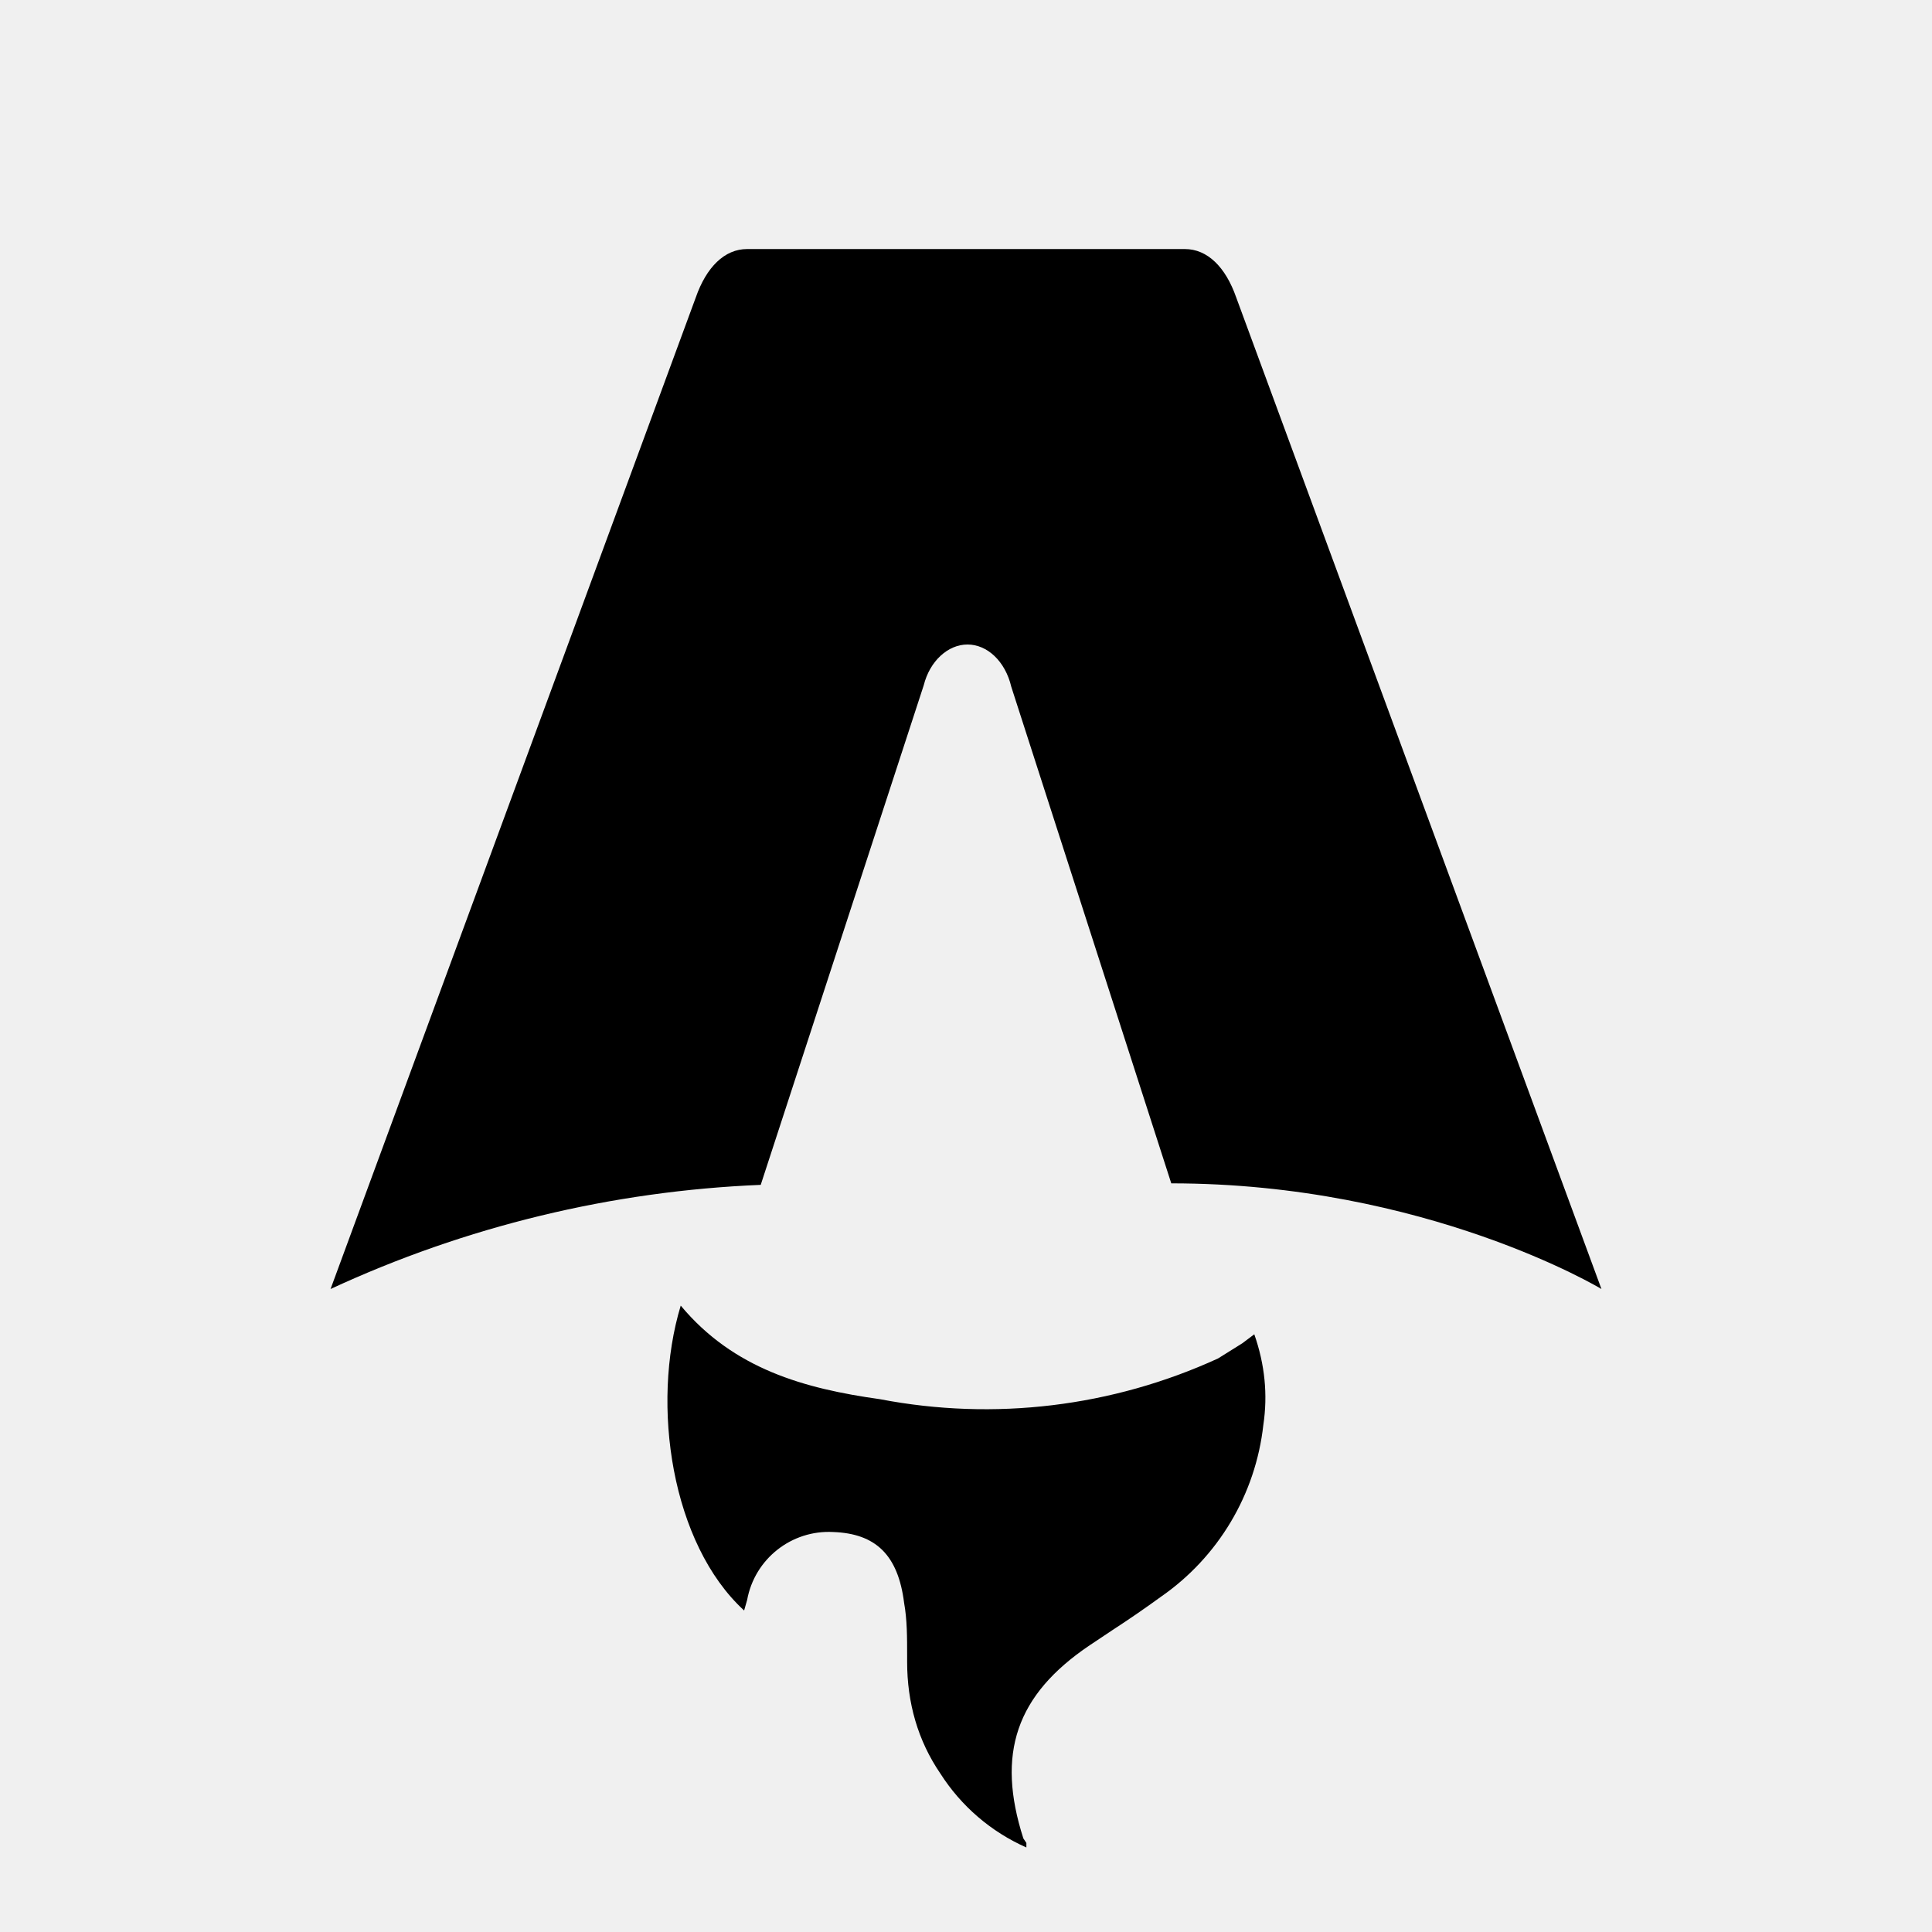
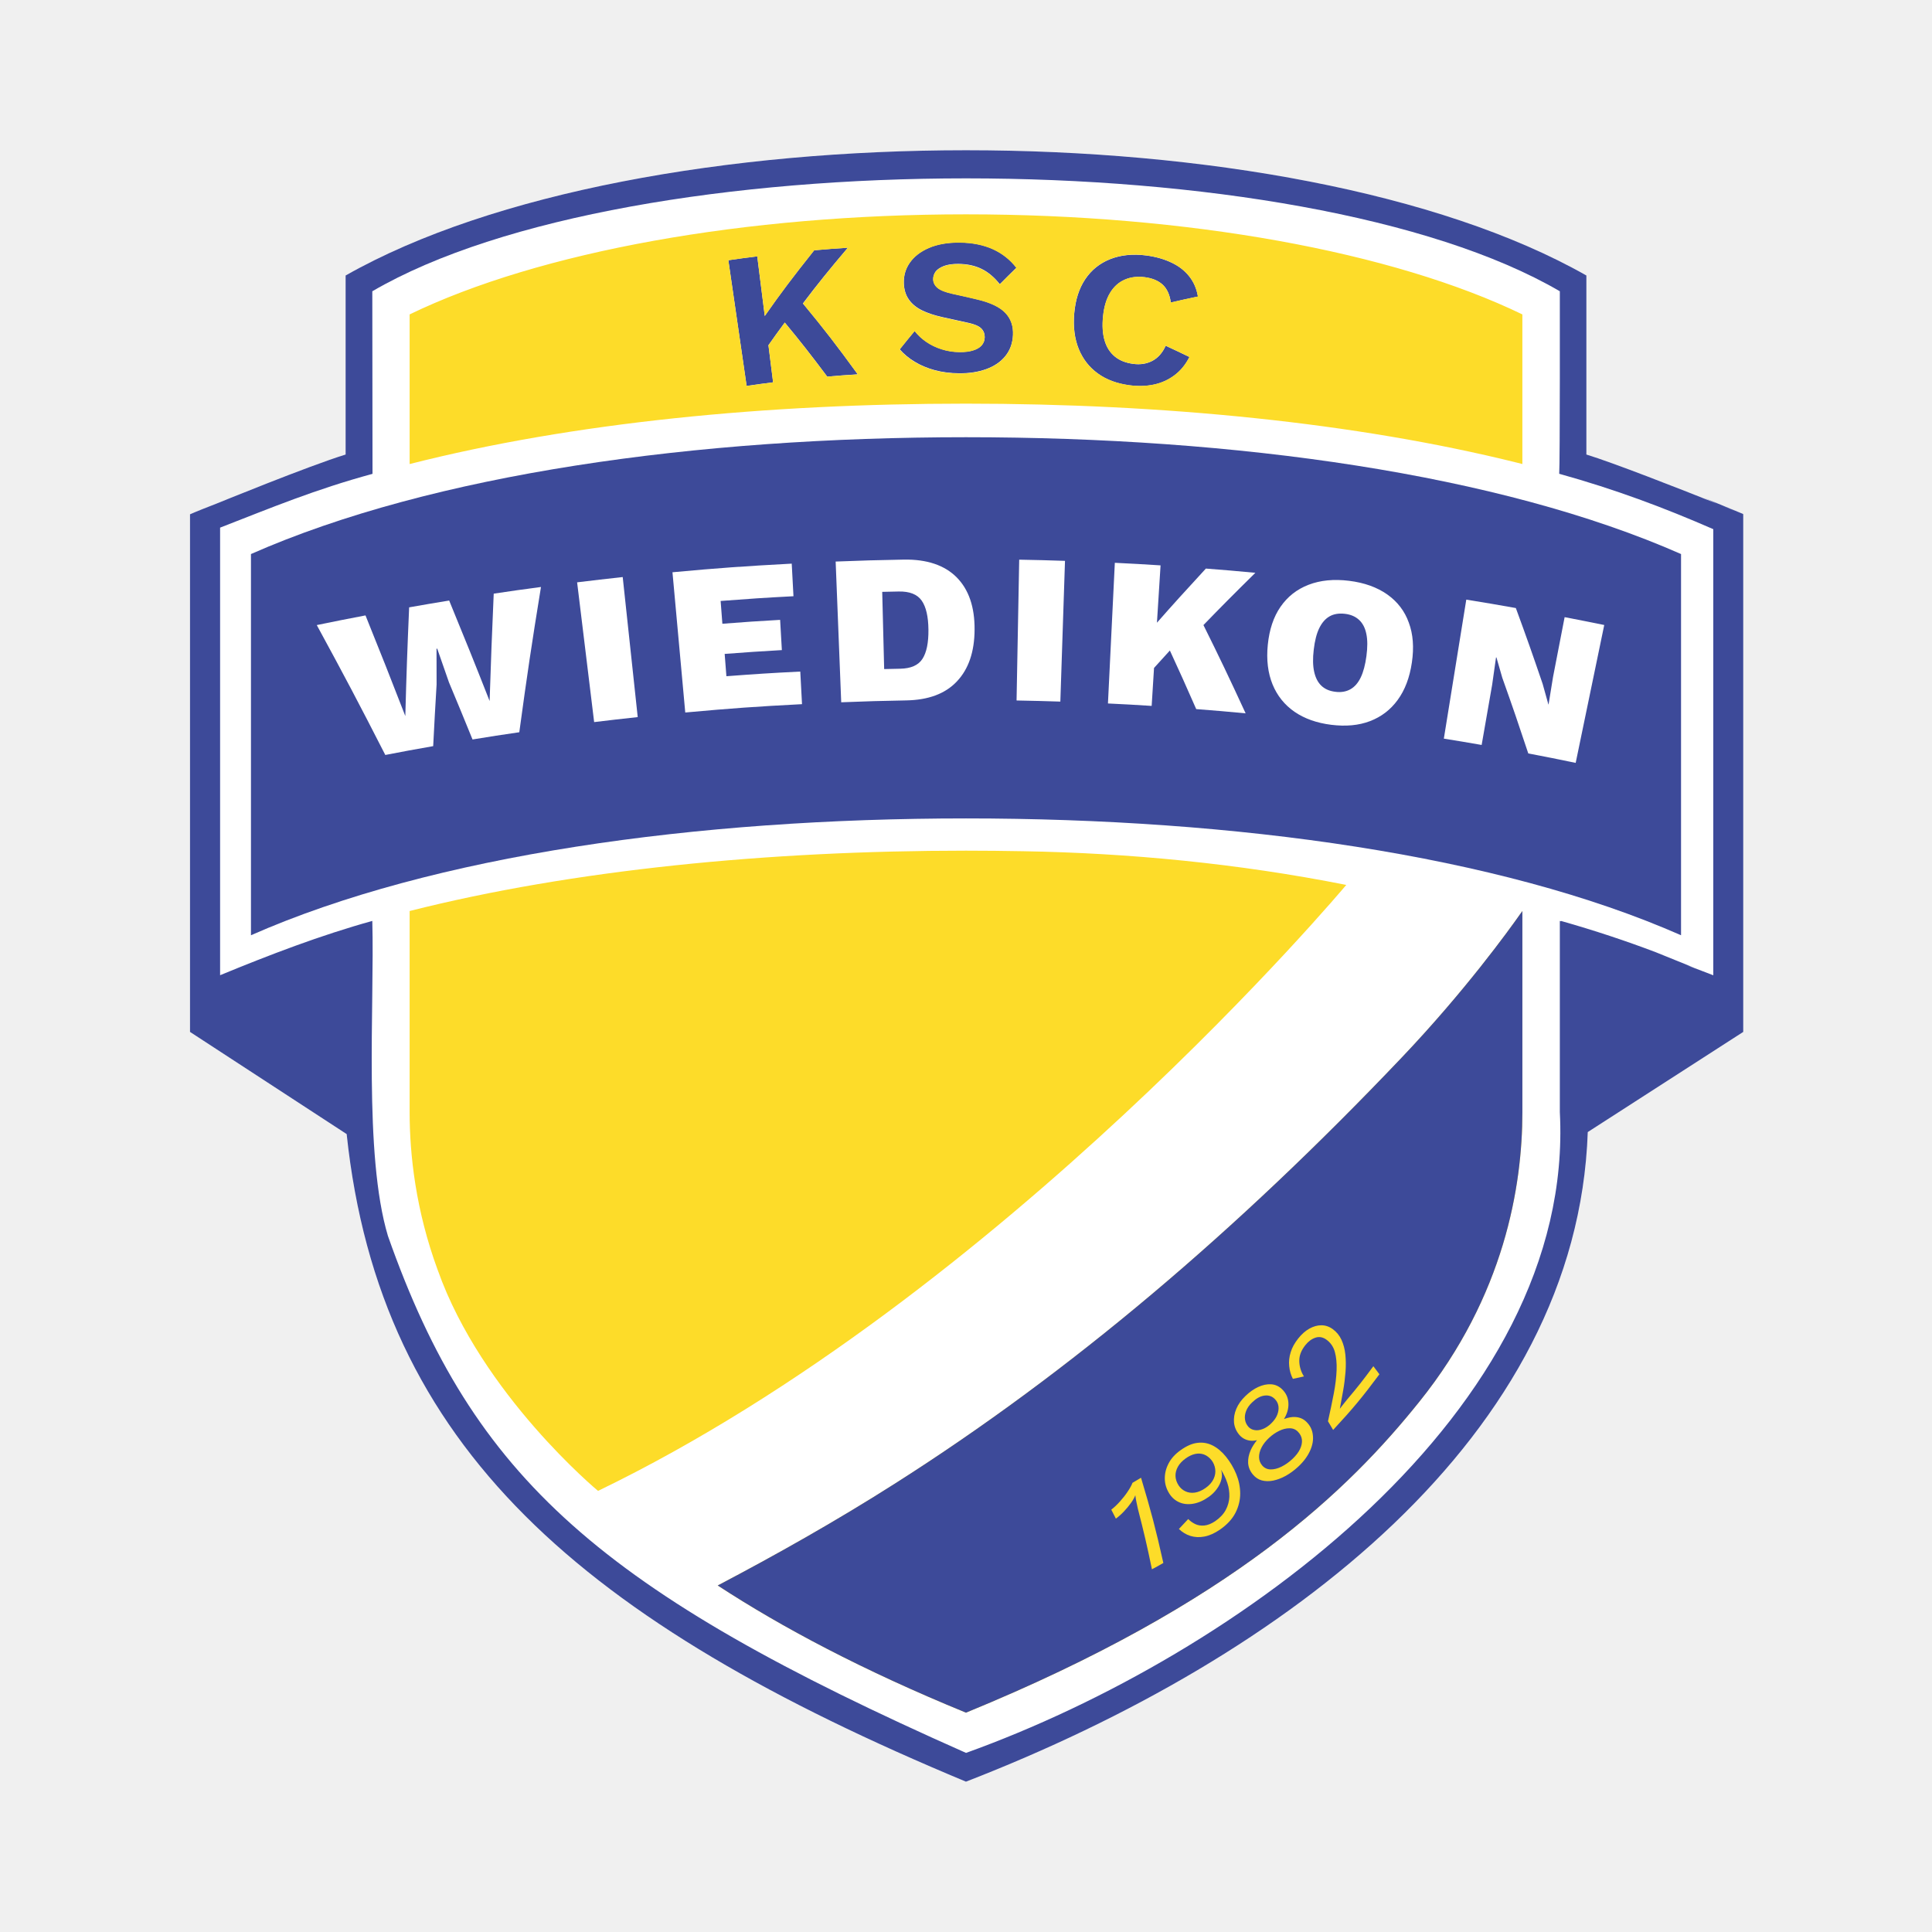
- <svg xmlns="http://www.w3.org/2000/svg" fill="none" viewBox="0 0 128 128">
-   <path d="M50.4 78.5a75.1 75.1 0 0 0-28.5 6.9l24.2-65.7c.7-2 1.9-3.2 3.4-3.2h29c1.5 0 2.7 1.2 3.4 3.2l24.2 65.7s-11.6-7-28.5-7L67 45.5c-.4-1.7-1.6-2.8-2.9-2.8-1.3 0-2.5 1.1-2.9 2.7L50.4 78.5Zm-1.1 28.2Zm-4.2-20.2c-2 6.6-.6 15.8 4.2 20.2a17.5 17.5 0 0 1 .2-.7 5.5 5.5 0 0 1 5.7-4.5c2.8.1 4.3 1.5 4.7 4.7.2 1.1.2 2.3.2 3.5v.4c0 2.7.7 5.2 2.2 7.4a13 13 0 0 0 5.7 4.9v-.3l-.2-.3c-1.8-5.6-.5-9.5 4.4-12.8l1.5-1a73 73 0 0 0 3.2-2.2 16 16 0 0 0 6.8-11.4c.3-2 .1-4-.6-6l-.8.6-1.6 1a37 37 0 0 1-22.4 2.7c-5-.7-9.7-2-13.2-6.2Z" />
-   <style>
-         path { fill: #000; }
-         @media (prefers-color-scheme: dark) {
-             path { fill: #FFF; }
-         }
-     </style>
+ <svg xmlns="http://www.w3.org/2000/svg" viewBox="0 0 277.99 277.99" role="img" aria-label="KSC Wiedikon">
+   <style>.st2{fill:#3D4A99}.st3{fill:#FDDC29}.st4{fill:#FFFFFF}</style>
+   <g transform="translate(12.05,0)">
+     <g id="Trio">
+       <path class="st4" d="M238.78,73.96c-0.15-0.06-3.31-1.36-5.6-2.31c0.77,0.35,1.55,0.7,1.8,0.81c-5.39-2.15-14.99-5.91-18.77-7.06   V39.64C173.9,15.61,80,15.61,37.68,39.64V65.4c-5.34,1.64-18.58,7.07-18.67,7.1l0,0c-1.26,0.49-2.51,0.97-3.72,1.5v6.15v68.33   l22.54,14.7c4.78,45.14,33.95,70.2,89.11,93.18c46.34-17.97,87.96-49.83,89.47-93.47l22.37-14.41c0-4.07,0-72.59,0-74.48   c-0.02-0.01-0.03-0.01-0.05-0.02L238.78,73.96z M215.98,133.59c1.92,0.59,3.79,1.21,5.63,1.84   C219.77,134.79,217.89,134.18,215.98,133.59z M235.79,72.79c0.75,0.29,1.5,0.59,2.23,0.9C237.5,73.47,236.72,73.16,235.79,72.79z" />
+       <path class="st2" d="M24.06,134.57c26.2-11.55,64.15-16.81,102.88-16.81c38.74,0,76.68,5.26,102.89,16.81V79.72   c-26.2-11.55-64.15-16.81-102.89-16.81c-38.73,0-76.68,5.26-102.88,16.81C24.06,79.72,24.06,134.57,24.06,134.57z" />
+       <g>
+         <path class="st2" d="M109.95,35.64c-1.94,0.13-2.91,0.2-4.85,0.37c-3.04,3.82-4.78,6.11-7.11,9.45c-0.32-2.56-0.65-5.17-1.08-8.58    c-1.67,0.21-2.5,0.32-4.16,0.56c1.05,7.24,1.58,10.85,2.63,18.09c1.52-0.22,2.29-0.33,3.81-0.52c-0.25-2.01-0.47-3.74-0.67-5.34    c0.78-1.12,1.45-2.04,2.35-3.26c2.29,2.76,3.7,4.57,6.11,7.78c1.75-0.15,2.63-0.22,4.39-0.33c-3.05-4.19-4.79-6.46-7.89-10.2    C105.6,40.86,107.2,38.88,109.95,35.64z" />
+         <path class="st2" d="M147.68,42.14c0.53-0.88,1.23-1.51,2.09-1.89s1.83-0.5,2.9-0.36c1.09,0.14,1.95,0.5,2.57,1.07    c0.62,0.57,1.02,1.42,1.18,2.57c1.55-0.36,2.33-0.53,3.9-0.86c-0.18-1.1-0.59-2.06-1.24-2.89c-0.65-0.83-1.5-1.49-2.56-1.99    c-1.05-0.5-2.27-0.85-3.63-1.03c-1.93-0.25-3.67-0.07-5.18,0.52c-1.52,0.6-2.72,1.57-3.61,2.9s-1.41,2.97-1.58,4.92    c-0.17,1.95,0.06,3.66,0.65,5.12c0.6,1.46,1.52,2.64,2.76,3.53c1.24,0.9,2.76,1.45,4.56,1.69c1.23,0.16,2.39,0.13,3.48-0.1    s2.07-0.67,2.96-1.33c0.89-0.66,1.61-1.54,2.17-2.64c-1.36-0.66-2.05-0.98-3.42-1.62c-0.47,1.03-1.11,1.75-1.93,2.18    c-0.82,0.42-1.72,0.57-2.73,0.43c-1.08-0.14-1.97-0.49-2.66-1.06s-1.19-1.34-1.47-2.31s-0.36-2.14-0.22-3.48    C146.81,44.14,147.14,43.02,147.68,42.14z" />
+         <path class="st2" d="M123.77,38.27c0.55-0.2,1.24-0.31,2.08-0.3c1.28,0.01,2.4,0.25,3.36,0.73c0.96,0.47,1.82,1.21,2.6,2.19    c0.95-0.95,1.42-1.43,2.39-2.37c-0.9-1.17-2.04-2.06-3.39-2.68c-1.36-0.61-2.95-0.93-4.78-0.95c-1.72-0.01-3.2,0.25-4.41,0.77    c-1.22,0.52-2.13,1.23-2.75,2.12c-0.62,0.88-0.9,1.87-0.87,2.96c0.03,0.9,0.26,1.68,0.7,2.32c0.44,0.64,1.06,1.16,1.87,1.57    c0.81,0.4,1.78,0.73,2.9,0.98c1.55,0.33,2.32,0.5,3.86,0.85c0.9,0.2,1.51,0.48,1.84,0.82c0.33,0.35,0.48,0.77,0.47,1.24    c-0.01,0.46-0.16,0.85-0.44,1.17s-0.69,0.56-1.23,0.72c-0.54,0.17-1.19,0.24-1.96,0.24c-0.9-0.01-1.76-0.14-2.58-0.41    c-0.82-0.26-1.56-0.62-2.21-1.07s-1.2-0.97-1.66-1.55c-0.87,1.05-1.3,1.58-2.15,2.64c0.59,0.68,1.31,1.28,2.16,1.79    c0.85,0.52,1.81,0.92,2.88,1.21s2.24,0.44,3.52,0.45c1.46,0.01,2.76-0.19,3.91-0.61c1.15-0.42,2.06-1.04,2.73-1.87    c0.67-0.83,1.04-1.84,1.1-3.04c0.06-1.27-0.3-2.33-1.09-3.17c-0.79-0.84-2.13-1.49-4.04-1.94c-1.43-0.34-2.15-0.5-3.6-0.82    c-1-0.22-1.71-0.5-2.12-0.84s-0.63-0.76-0.63-1.26c0-0.41,0.12-0.78,0.36-1.11C122.83,38.75,123.23,38.48,123.77,38.27z" />
+         <path class="st3" d="M207,66.77L207,66.77C207.03,66.78,207.02,66.78,207,66.77z" />
+         <path class="st3" d="M126.94,30.84c-31.82,0-61.37,5.36-80.05,14.4c0,0,0,20.2,0,21.53c23.51-5.98,51.39-8.69,80.05-8.69    c28.23,0,56.05,2.71,79.36,8.51c0,0,0.6,0.15,0.7,0.18V45.24C188.32,36.2,158.77,30.84,126.94,30.84z M106.98,54.2    c-2.41-3.21-3.82-5.01-6.11-7.78c-0.9,1.22-1.57,2.14-2.35,3.26c0.2,1.61,0.42,3.33,0.67,5.34c-1.53,0.19-2.29,0.3-3.81,0.52    c-1.05-7.24-1.58-10.85-2.63-18.09c1.66-0.24,2.5-0.36,4.16-0.56c0.43,3.41,0.76,6.02,1.08,8.58c2.34-3.34,4.07-5.63,7.11-9.45    c1.94-0.17,2.91-0.25,4.85-0.37c-2.75,3.24-4.34,5.22-6.46,8.03c3.09,3.75,4.84,6.01,7.89,10.2    C109.61,53.98,108.73,54.05,106.98,54.2z M122.85,41.45c0.42,0.34,1.12,0.62,2.12,0.84c1.44,0.31,2.16,0.48,3.6,0.82    c1.9,0.45,3.25,1.1,4.04,1.94s1.15,1.89,1.09,3.17c-0.05,1.2-0.42,2.21-1.1,3.04c-0.67,0.83-1.58,1.45-2.73,1.87    s-2.44,0.62-3.91,0.61c-1.28-0.01-2.45-0.16-3.52-0.45s-2.03-0.7-2.88-1.21c-0.85-0.52-1.58-1.11-2.16-1.79    c0.85-1.06,1.28-1.59,2.15-2.64c0.45,0.58,1,1.1,1.66,1.55c0.65,0.45,1.39,0.81,2.21,1.07s1.68,0.4,2.58,0.41    c0.77,0.01,1.43-0.07,1.96-0.24c0.54-0.17,0.95-0.41,1.23-0.72c0.28-0.32,0.43-0.71,0.44-1.17c0.01-0.48-0.14-0.9-0.47-1.24    c-0.33-0.35-0.94-0.63-1.84-0.82c-1.54-0.35-2.31-0.52-3.86-0.85c-1.12-0.25-2.08-0.58-2.9-0.98c-0.81-0.4-1.44-0.92-1.87-1.57    c-0.44-0.64-0.67-1.42-0.7-2.32c-0.03-1.09,0.25-2.08,0.87-2.96s1.53-1.59,2.75-2.12c1.21-0.52,2.69-0.79,4.41-0.77    c1.82,0.01,3.42,0.34,4.78,0.95c1.35,0.61,2.49,1.51,3.39,2.68c-0.97,0.94-1.44,1.42-2.39,2.37c-0.77-0.99-1.64-1.72-2.6-2.19    c-0.96-0.47-2.08-0.72-3.36-0.73c-0.84-0.01-1.53,0.1-2.08,0.3c-0.55,0.21-0.94,0.48-1.19,0.81s-0.37,0.71-0.36,1.11    C122.23,40.69,122.44,41.11,122.85,41.45z M146.88,48.98c0.29,0.98,0.78,1.75,1.47,2.31c0.69,0.57,1.58,0.92,2.66,1.06    c1.01,0.13,1.92-0.01,2.73-0.43c0.82-0.42,1.46-1.15,1.93-2.18c1.38,0.64,2.06,0.96,3.42,1.62c-0.56,1.1-1.28,1.98-2.17,2.64    s-1.87,1.1-2.96,1.33c-1.09,0.23-2.24,0.26-3.48,0.1c-1.8-0.24-3.32-0.79-4.56-1.69c-1.25-0.9-2.17-2.07-2.76-3.53    c-0.6-1.46-0.82-3.17-0.65-5.12c0.17-1.95,0.69-3.59,1.58-4.92c0.89-1.33,2.09-2.3,3.61-2.9c1.52-0.6,3.25-0.78,5.18-0.52    c1.37,0.18,2.58,0.52,3.63,1.03c1.05,0.5,1.9,1.17,2.56,1.99c0.65,0.83,1.06,1.79,1.24,2.89c-1.57,0.33-2.35,0.5-3.9,0.86    c-0.16-1.15-0.56-2-1.18-2.57s-1.48-0.93-2.57-1.07c-1.07-0.14-2.04-0.02-2.9,0.36s-1.56,1.01-2.09,1.89s-0.87,2-1.01,3.36    C146.52,46.84,146.59,48,146.88,48.98z" />
+       </g>
+       <g>
+         <path class="st3" d="M135.17,122.48C135.22,122.43,135.17,122.48,135.17,122.48c-2.73-0.05-5.48-0.08-8.23-0.08    c-28.51,0-56.6,2.76-80.04,8.68h-0.01v28.27l0,0.65c0,6.18,0.88,14.14,4.04,22.74l0.01,0.02l0,0C57.29,200.67,74,214.52,74,214.52    c58.19-28.13,107.66-87.19,107.66-87.19C166.11,124.24,150.37,122.74,135.17,122.48" />
+       </g>
+       <path class="st2" d="M238.78,73.96c-0.15-0.06-3.31-1.36-5.6-2.31c0.77,0.35,1.55,0.7,1.8,0.81c-5.39-2.15-14.99-5.91-18.77-7.06   V39.64C173.9,15.61,80,15.61,37.68,39.64V65.4c-5.34,1.64-18.58,7.07-18.67,7.1l0,0c-1.26,0.49-2.51,0.97-3.72,1.5v6.15v68.33   l22.54,14.7c4.78,45.14,33.95,70.2,89.11,93.18c46.34-17.97,87.96-49.83,89.47-93.47l22.37-14.41c0-4.07,0-72.59,0-74.48   c-0.02-0.01-0.03-0.01-0.05-0.02L238.78,73.96z M215.98,133.59c1.92,0.59,3.79,1.21,5.63,1.84   C219.77,134.79,217.89,134.18,215.98,133.59z M234.47,79.26c0,5.93,0,56.58,0,61.07c0,0-3.33-1.29-3.76-1.42   c0.43,0.13,0.79,0.25,1.01,0.34l-5.48-2.22c-4.31-1.64-8.86-3.15-13.65-4.51l-0.02-0.01v0.05c-0.06-0.02-0.12-0.04-0.18-0.05v26.82   v0.69c2.25,42.93-46.41,78.16-85.44,92.2c-52.51-23.28-70.86-39.38-83.18-74.38c-3.52-11.69-1.92-33.2-2.25-45.33   c-7.45,2.06-14.84,4.9-21.9,7.81v-64.4c7.45-2.9,13.69-5.5,21.93-7.74c0-1.31-0.03-26.27-0.03-26.27   c37.12-21.66,133.75-21.66,170.87,0c0,0,0.03,24.81-0.09,26.26c8.08,2.25,15.04,4.86,22.17,7.97L234.47,79.26L234.47,79.26z    M235.79,72.79c0.75,0.29,1.5,0.59,2.23,0.9C237.5,73.47,236.72,73.16,235.79,72.79z" />
+       <g>
+         <path class="st4" d="M58.4,100.87c-2.28-5.8-3.45-8.69-5.82-14.46c-2.3,0.38-3.46,0.57-5.76,0.98c-0.27,6.26-0.38,9.38-0.55,15.64    c-2.25-5.8-3.4-8.7-5.73-14.48c-2.81,0.54-4.21,0.81-7.01,1.39c4.05,7.44,6.02,11.18,9.86,18.69c2.75-0.53,4.13-0.79,6.89-1.27    c0.18-3.55,0.28-5.32,0.49-8.87c-0.01-2.05-0.01-3.08-0.01-5.14c0.04-0.01,0.06-0.01,0.1-0.02c0.68,1.94,1.02,2.91,1.69,4.85    c1.37,3.28,2.05,4.92,3.39,8.22c2.69-0.44,4.04-0.65,6.73-1.04c1.14-8.36,1.76-12.54,3.12-20.9c-2.72,0.36-4.08,0.55-6.8,0.96    C58.72,91.6,58.6,94.69,58.4,100.87z" />
+         <path class="st4" d="M70.99,83.79c0.98,8.05,1.47,12.07,2.45,20.11c2.51-0.3,3.76-0.45,6.27-0.72    c-0.86-8.06-1.29-12.09-2.16-20.15C74.93,83.32,73.62,83.47,70.99,83.79z" />
+         <path class="st4" d="M92.47,97.3c-0.1-1.29-0.15-1.93-0.25-3.21c3.29-0.25,4.93-0.36,8.23-0.55c-0.1-1.74-0.15-2.61-0.25-4.35    c-3.32,0.19-4.99,0.3-8.31,0.56c-0.1-1.31-0.15-1.97-0.25-3.28c4.19-0.32,6.28-0.46,10.48-0.68c-0.1-1.88-0.15-2.81-0.25-4.69    c-6.87,0.37-10.3,0.61-17.16,1.24c0.74,8.07,1.1,12.11,1.84,20.18c6.71-0.61,10.07-0.85,16.8-1.2c-0.1-1.88-0.15-2.81-0.25-4.69    C98.84,96.84,96.72,96.98,92.47,97.3z" />
+         <path class="st4" d="M117.98,80.52c-3.92,0.07-5.87,0.13-9.79,0.28c0.32,8.1,0.48,12.15,0.8,20.25c3.74-0.15,5.61-0.2,9.35-0.27    c3.19-0.06,5.61-0.95,7.29-2.73c1.68-1.77,2.54-4.26,2.55-7.47c0.02-3.23-0.83-5.74-2.57-7.5    C123.88,81.33,121.32,80.46,117.98,80.52z M120.68,94.8c-0.59,0.92-1.66,1.39-3.2,1.42c-0.92,0.02-1.39,0.03-2.31,0.05    c-0.11-4.44-0.17-6.67-0.28-11.11c0.95-0.02,1.42-0.03,2.37-0.05c1.58-0.03,2.68,0.41,3.31,1.31c0.63,0.9,0.95,2.3,0.97,4.18    C121.56,92.49,121.27,93.89,120.68,94.8z" />
+         <path class="st4" d="M134.22,100.79c2.52,0.05,3.78,0.08,6.3,0.16c0.27-8.1,0.4-12.15,0.67-20.25c-2.64-0.09-3.95-0.12-6.59-0.17    C134.44,88.63,134.37,92.68,134.22,100.79z" />
+         <path class="st4" d="M168.58,82.42c-2.85-0.27-4.27-0.39-7.12-0.61c-2.92,3.17-4.83,5.27-7.04,7.79c0.15-2.45,0.32-5.03,0.52-8.25    c-2.63-0.17-3.95-0.24-6.58-0.37c-0.39,8.1-0.59,12.14-0.99,20.24c2.52,0.12,3.78,0.19,6.29,0.35c0.13-2.03,0.24-3.81,0.34-5.46    c0.75-0.83,1.44-1.6,2.28-2.51c1.34,2.89,2.27,4.97,3.79,8.43c2.85,0.22,4.27,0.34,7.11,0.61c-2.39-5.18-3.76-8.05-6.07-12.7    C163.46,87.51,165.48,85.47,168.58,82.42z" />
+         <path class="st4" d="M187.57,85.54c-1.46-1.03-3.3-1.7-5.51-1.97c-2.19-0.27-4.13-0.08-5.82,0.57s-3.03,1.71-4.04,3.17    s-1.61,3.28-1.83,5.46s0.02,4.08,0.69,5.72c0.67,1.63,1.73,2.94,3.16,3.93c1.44,0.99,3.2,1.61,5.28,1.87    c2.11,0.26,3.96,0.09,5.58-0.53c1.62-0.62,2.95-1.63,3.98-3.05c1.04-1.42,1.72-3.21,2.04-5.38c0.32-2.17,0.18-4.08-0.44-5.74    C190.07,87.93,189.03,86.58,187.57,85.54z M184.56,94.41c-0.17,1.26-0.44,2.28-0.82,3.07s-0.87,1.35-1.49,1.7    c-0.61,0.34-1.33,0.47-2.16,0.36c-0.85-0.1-1.52-0.4-2.02-0.88c-0.5-0.48-0.84-1.15-1.03-2.01s-0.21-1.91-0.06-3.17    c0.15-1.28,0.41-2.31,0.79-3.09c0.38-0.78,0.87-1.35,1.48-1.7s1.35-0.47,2.22-0.37c0.85,0.1,1.53,0.4,2.05,0.89    s0.86,1.16,1.03,2.01C184.73,92.07,184.73,93.14,184.56,94.41z" />
+         <path class="st4" d="M213.08,88.8c-0.67,3.45-1,5.17-1.67,8.62c-0.25,1.58-0.38,2.37-0.64,3.94c-0.01,0-0.02,0-0.03-0.01    c-0.32-1.18-0.49-1.76-0.82-2.94c-1.49-4.37-2.26-6.56-3.86-10.92c-2.85-0.51-4.28-0.75-7.13-1.21c-1.29,8-1.94,12-3.23,20    c2.18,0.35,3.27,0.53,5.44,0.91c0.6-3.46,0.91-5.19,1.51-8.65c0.22-1.58,0.34-2.37,0.56-3.95c0.03,0,0.04,0.01,0.06,0.01    c0.34,1.17,0.51,1.75,0.84,2.92c1.55,4.35,2.29,6.53,3.74,10.89c2.73,0.52,4.09,0.79,6.82,1.36c1.65-7.94,2.47-11.9,4.11-19.84    C216.51,89.47,215.37,89.24,213.08,88.8z" />
+       </g>
+       <g>
+         <path class="st3" d="M173.48,205.51c-0.49,0-0.98,0.13-1.49,0.38c-0.51,0.25-0.99,0.58-1.44,1c-0.47,0.44-0.83,0.89-1.08,1.38    c-0.25,0.48-0.36,0.95-0.36,1.4c0.01,0.45,0.16,0.85,0.46,1.2c0.31,0.36,0.72,0.55,1.2,0.56c0.49,0.01,1.01-0.12,1.56-0.39    s1.08-0.64,1.58-1.11c0.49-0.46,0.86-0.93,1.09-1.41c0.23-0.47,0.32-0.93,0.28-1.36c-0.05-0.43-0.24-0.81-0.57-1.15    C174.38,205.67,173.97,205.5,173.48,205.51z" />
+         <path class="st3" d="M169.64,205.62c0.42-0.16,0.83-0.43,1.22-0.81c0.4-0.39,0.7-0.8,0.87-1.24c0.17-0.43,0.23-0.85,0.17-1.26    c-0.06-0.4-0.25-0.75-0.55-1.04c-0.4-0.39-0.89-0.54-1.48-0.46c-0.59,0.08-1.17,0.41-1.76,0.98c-0.4,0.38-0.68,0.78-0.85,1.21    c-0.17,0.43-0.23,0.84-0.17,1.24c0.05,0.4,0.22,0.75,0.49,1.06c0.23,0.26,0.53,0.41,0.89,0.47    C168.83,205.84,169.22,205.78,169.64,205.62z" />
+         <path class="st3" d="M207,159.34v-28.25c0,0-0.22,0.3-0.27,0.37c-1.68,2.39-7.99,11.14-17.09,20.71    c-23.8,25.04-47.74,45.29-72.84,61.25c-8.52,5.43-17.39,10.41-25.56,14.7l-0.02,0.01c9.22,6.02,20.83,12.2,35.72,18.3    c38.64-15.82,55.17-32.2,65.25-44.76c12.24-15.25,14.81-31.05,14.81-41.63V159.34z" />
+       </g>
+       <g>
+         <path class="st2" d="M173.48,205.51c-0.49,0-0.98,0.13-1.49,0.38c-0.51,0.25-0.99,0.58-1.44,1c-0.47,0.44-0.83,0.89-1.08,1.38    c-0.25,0.48-0.36,0.95-0.36,1.4c0.01,0.45,0.16,0.85,0.46,1.2c0.31,0.36,0.72,0.55,1.2,0.56c0.49,0.01,1.01-0.12,1.56-0.39    s1.08-0.64,1.58-1.11c0.49-0.46,0.86-0.93,1.09-1.41c0.23-0.47,0.32-0.93,0.28-1.36c-0.05-0.43-0.24-0.81-0.57-1.15    C174.38,205.67,173.97,205.5,173.48,205.51z" />
+         <path class="st2" d="M169.64,205.62c0.42-0.16,0.83-0.43,1.22-0.81c0.4-0.39,0.7-0.8,0.87-1.24c0.17-0.43,0.23-0.85,0.17-1.26    c-0.06-0.4-0.25-0.75-0.55-1.04c-0.4-0.39-0.89-0.54-1.48-0.46c-0.59,0.08-1.17,0.41-1.76,0.98c-0.4,0.38-0.68,0.78-0.85,1.21    c-0.17,0.43-0.23,0.84-0.17,1.24c0.05,0.4,0.22,0.75,0.49,1.06c0.23,0.26,0.53,0.41,0.89,0.47    C168.83,205.84,169.22,205.78,169.64,205.62z" />
+         <path class="st2" d="M207,159.34v-28.25c0,0-0.22,0.3-0.27,0.37c-1.68,2.39-7.99,11.14-17.09,20.71    c-23.8,25.04-47.74,45.29-72.84,61.25c-8.52,5.43-17.39,10.41-25.56,14.7l-0.02,0.01c9.22,6.02,20.83,12.2,35.72,18.3    c38.64-15.82,55.17-32.2,65.25-44.76c12.24-15.25,14.81-31.05,14.81-41.63V159.34z M153.7,225.8c-0.73-3.52-1.14-5.27-2.03-8.73    c-0.09-0.39-0.16-0.73-0.22-1.04c-0.06-0.3-0.11-0.6-0.14-0.89c-0.12,0.32-0.33,0.7-0.63,1.12s-0.64,0.83-1.02,1.23    s-0.76,0.74-1.15,1.02c-0.26-0.51-0.4-0.77-0.66-1.29c0.42-0.32,0.84-0.72,1.26-1.19s0.8-0.95,1.12-1.44    c0.33-0.49,0.55-0.9,0.67-1.23c0.5-0.29,0.74-0.43,1.23-0.73c1.45,4.84,2.1,7.29,3.21,12.26    C154.69,225.27,154.36,225.45,153.7,225.8z M165.72,217.67c-0.46,0.9-1.21,1.71-2.23,2.42c-0.77,0.53-1.52,0.86-2.24,1    s-1.39,0.1-2.01-0.09s-1.17-0.53-1.66-1c0.54-0.57,0.81-0.85,1.34-1.43c0.28,0.29,0.61,0.53,1,0.72s0.84,0.26,1.33,0.21    c0.49-0.05,1.01-0.26,1.56-0.63c0.68-0.47,1.19-1.01,1.51-1.61c0.32-0.6,0.49-1.23,0.52-1.89c0.02-0.66-0.07-1.32-0.29-1.98    c-0.22-0.66-0.52-1.29-0.9-1.91c0.15,0.45,0.16,0.92,0.04,1.4c-0.12,0.48-0.34,0.94-0.66,1.37c-0.31,0.43-0.7,0.81-1.14,1.12    c-0.77,0.55-1.53,0.88-2.27,1c-0.73,0.12-1.4,0.05-1.99-0.21c-0.59-0.26-1.07-0.68-1.43-1.25c-0.42-0.67-0.64-1.38-0.65-2.14    s0.17-1.49,0.55-2.21c0.37-0.71,0.94-1.34,1.7-1.88c0.86-0.62,1.67-0.98,2.44-1.07c0.78-0.1,1.51,0.03,2.2,0.38    s1.33,0.89,1.92,1.62c0.61,0.76,1.1,1.59,1.47,2.49c0.37,0.9,0.56,1.83,0.57,2.78C166.4,215.84,166.18,216.77,165.72,217.67z     M176.44,208.77c-0.37,0.8-0.93,1.56-1.7,2.27c-0.57,0.53-1.17,0.97-1.78,1.31c-0.62,0.34-1.23,0.57-1.82,0.69    c-0.59,0.12-1.14,0.1-1.64-0.03c-0.5-0.14-0.92-0.42-1.27-0.84c-0.43-0.51-0.65-1.07-0.69-1.66c-0.03-0.59,0.09-1.2,0.36-1.83    c0.21-0.49,0.53-0.97,0.91-1.46c-0.22,0.05-0.44,0.09-0.65,0.09c-0.36,0-0.71-0.07-1.03-0.21c-0.32-0.14-0.59-0.34-0.82-0.6    c-0.47-0.54-0.73-1.14-0.8-1.8c-0.06-0.66,0.05-1.32,0.33-1.99s0.73-1.29,1.35-1.88c0.58-0.55,1.17-0.97,1.8-1.26    s1.24-0.42,1.83-0.39s1.13,0.26,1.59,0.7c0.6,0.57,0.92,1.28,0.93,2.14c0.01,0.73-0.21,1.45-0.64,2.16    c0.31-0.11,0.62-0.2,0.91-0.25c0.44-0.07,0.85-0.06,1.24,0.04c0.39,0.1,0.74,0.29,1.05,0.59c0.55,0.53,0.87,1.16,0.95,1.9    C176.95,207.21,176.8,207.98,176.44,208.77z M179.77,205.75c-0.29-0.5-0.44-0.75-0.74-1.25c0.32-1.41,0.59-2.73,0.83-3.97    s0.37-2.37,0.41-3.38c0.04-1.01-0.05-1.89-0.25-2.62s-0.6-1.31-1.16-1.73c-0.53-0.4-1.07-0.51-1.62-0.33    c-0.55,0.18-1.03,0.53-1.46,1.07c-0.6,0.75-0.89,1.5-0.88,2.28s0.23,1.53,0.67,2.23c-0.64,0.15-0.96,0.22-1.59,0.35    c-0.29-0.56-0.47-1.17-0.53-1.83c-0.07-0.66,0-1.32,0.21-1.99c0.2-0.68,0.57-1.33,1.08-1.98c0.5-0.63,1.03-1.1,1.6-1.42    c0.57-0.32,1.15-0.49,1.73-0.49s1.13,0.18,1.64,0.55c0.55,0.4,0.97,0.91,1.26,1.54c0.29,0.63,0.48,1.34,0.56,2.13    c0.08,0.79,0.09,1.63,0.02,2.52c-0.07,0.89-0.18,1.78-0.34,2.67s-0.31,1.75-0.47,2.57c0.01,0,0.01,0.01,0.01,0.01    c0.1-0.14,0.27-0.34,0.49-0.63c0.23-0.28,0.39-0.48,0.48-0.6c1.6-1.89,2.36-2.87,3.84-4.87c0.35,0.46,0.52,0.7,0.87,1.16    C183.93,201.1,182.6,202.7,179.77,205.75z" />
+         <path class="st2" d="M161.18,209.28c-0.41-0.15-0.83-0.17-1.28-0.07c-0.44,0.1-0.89,0.31-1.35,0.64c-0.5,0.36-0.88,0.76-1.12,1.2    c-0.24,0.44-0.36,0.89-0.34,1.35s0.17,0.91,0.46,1.35c0.24,0.36,0.56,0.64,0.96,0.83c0.4,0.19,0.85,0.26,1.35,0.19    c0.5-0.07,1.02-0.29,1.56-0.67c0.56-0.4,0.94-0.84,1.16-1.32c0.22-0.48,0.29-0.95,0.22-1.42c-0.07-0.47-0.24-0.88-0.52-1.25    C161.96,209.71,161.59,209.43,161.18,209.28z" />
+       </g>
+     </g>
+   </g>
</svg>
